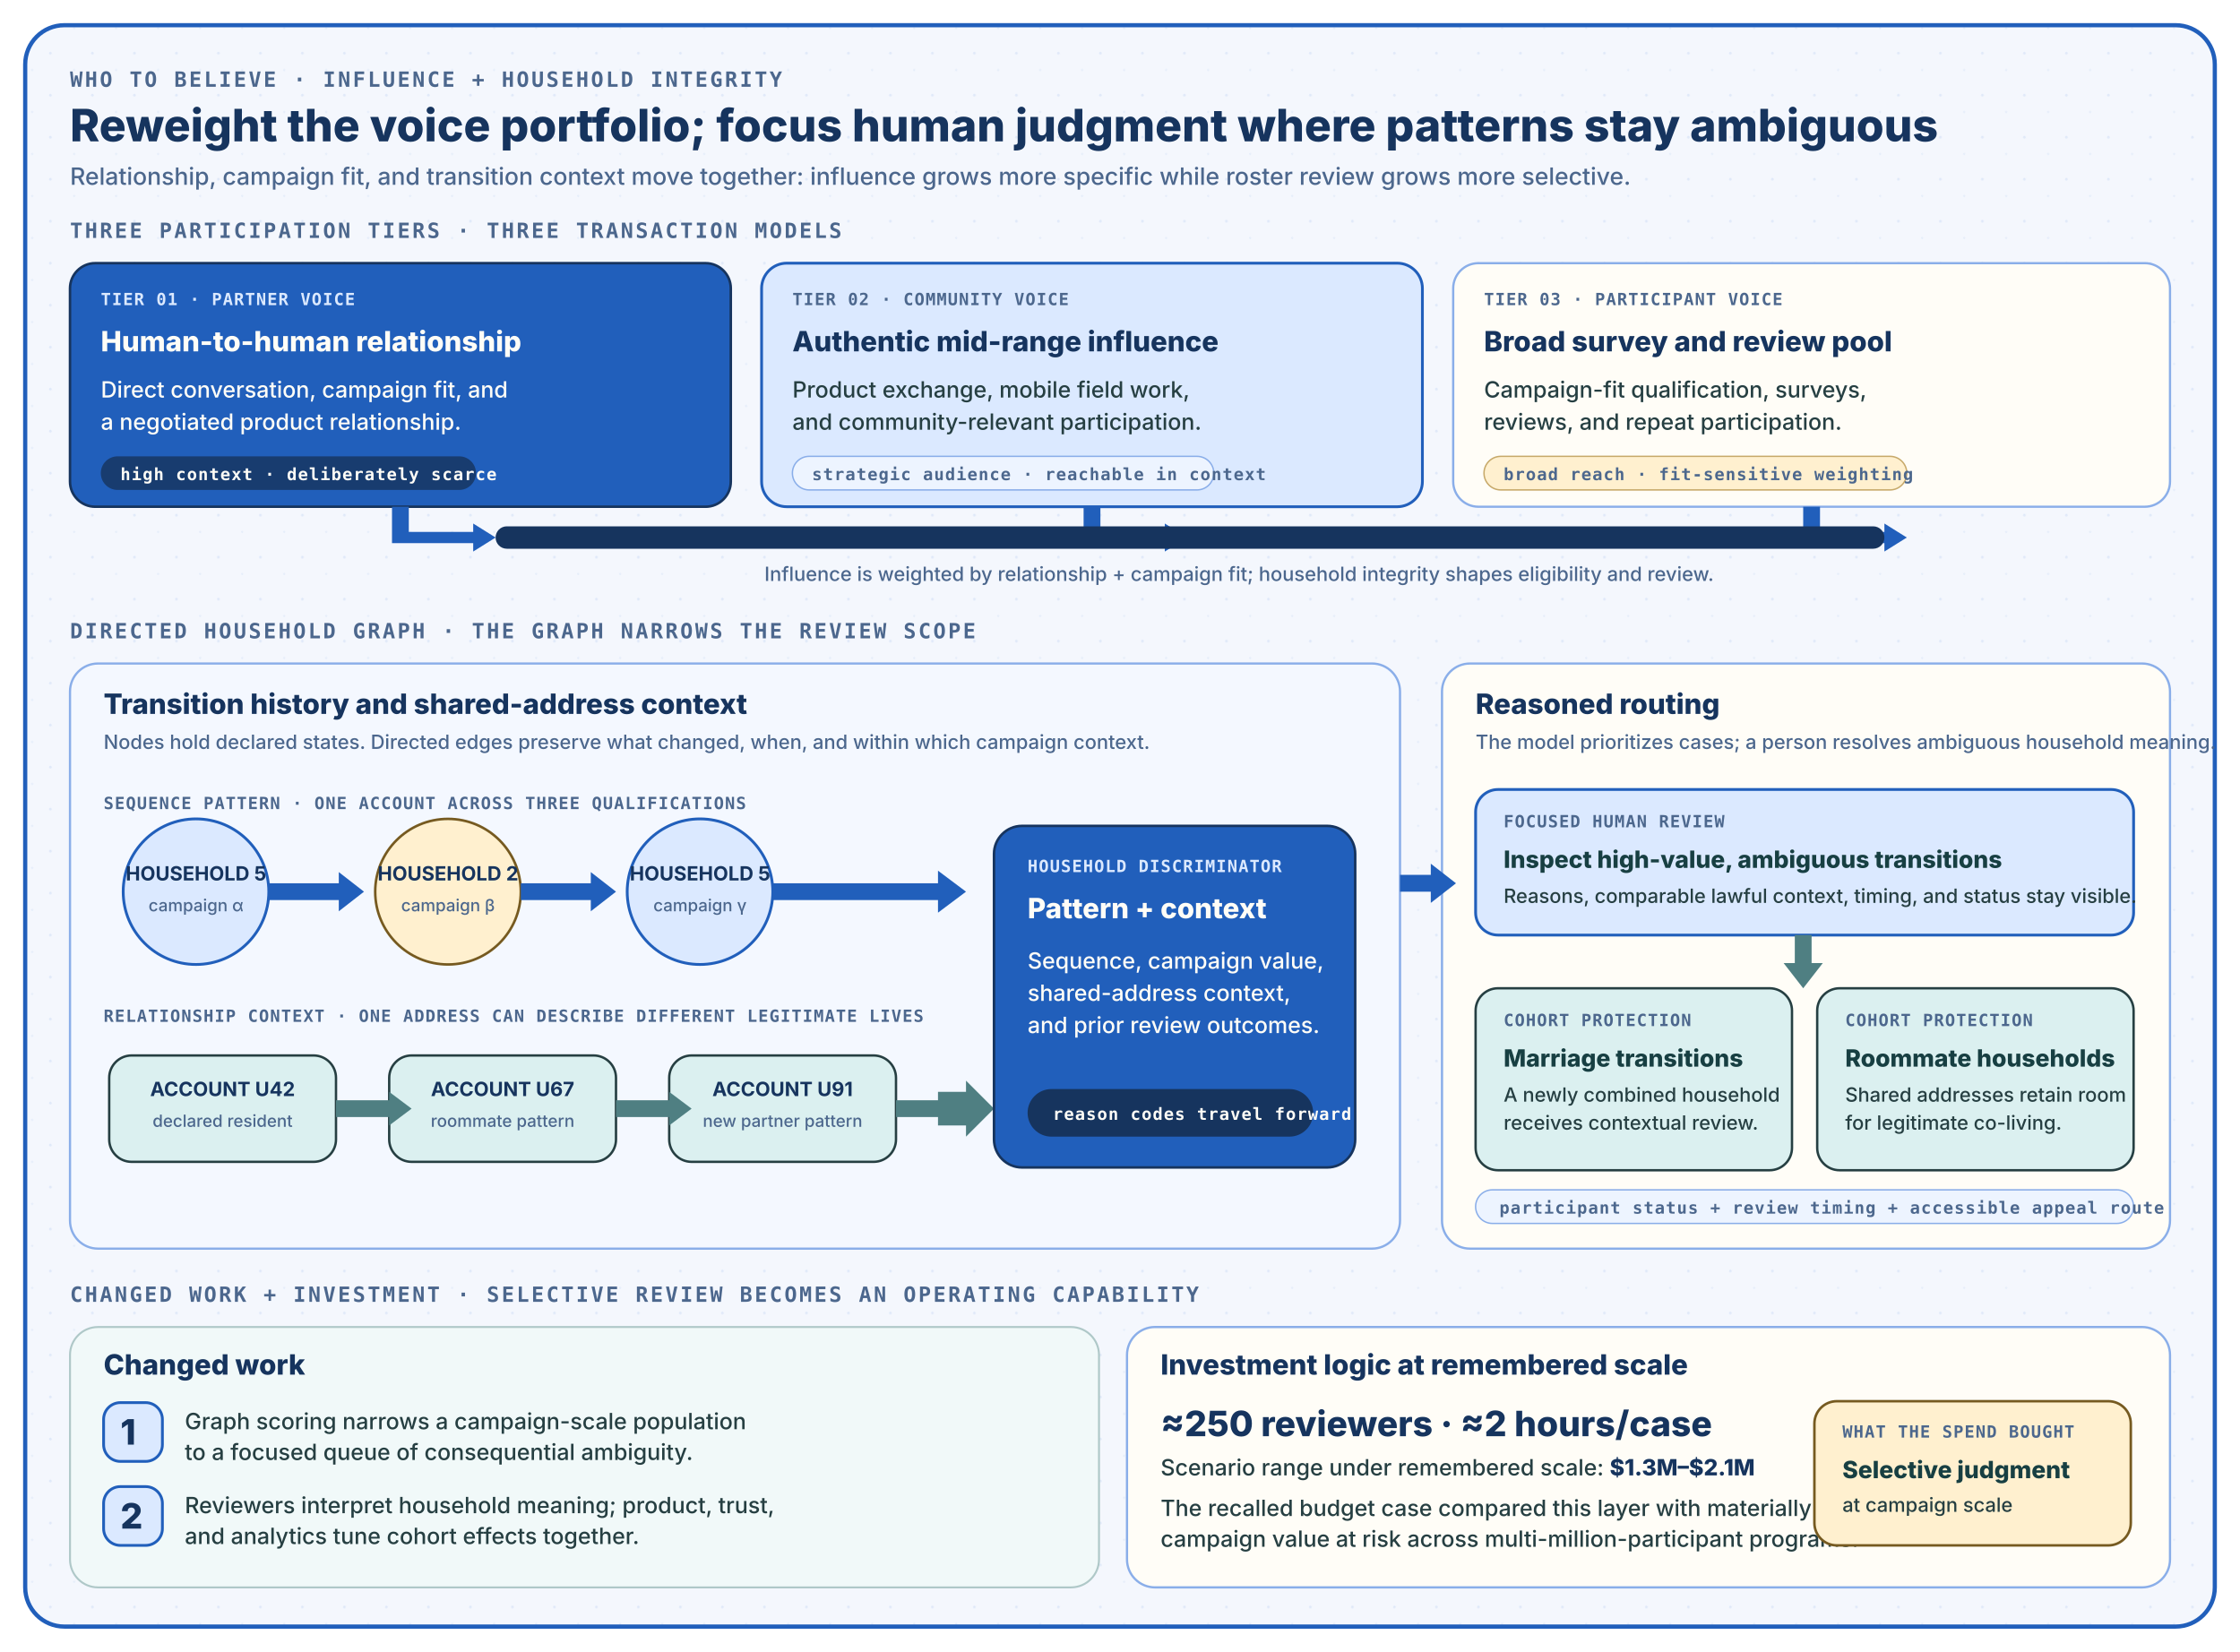
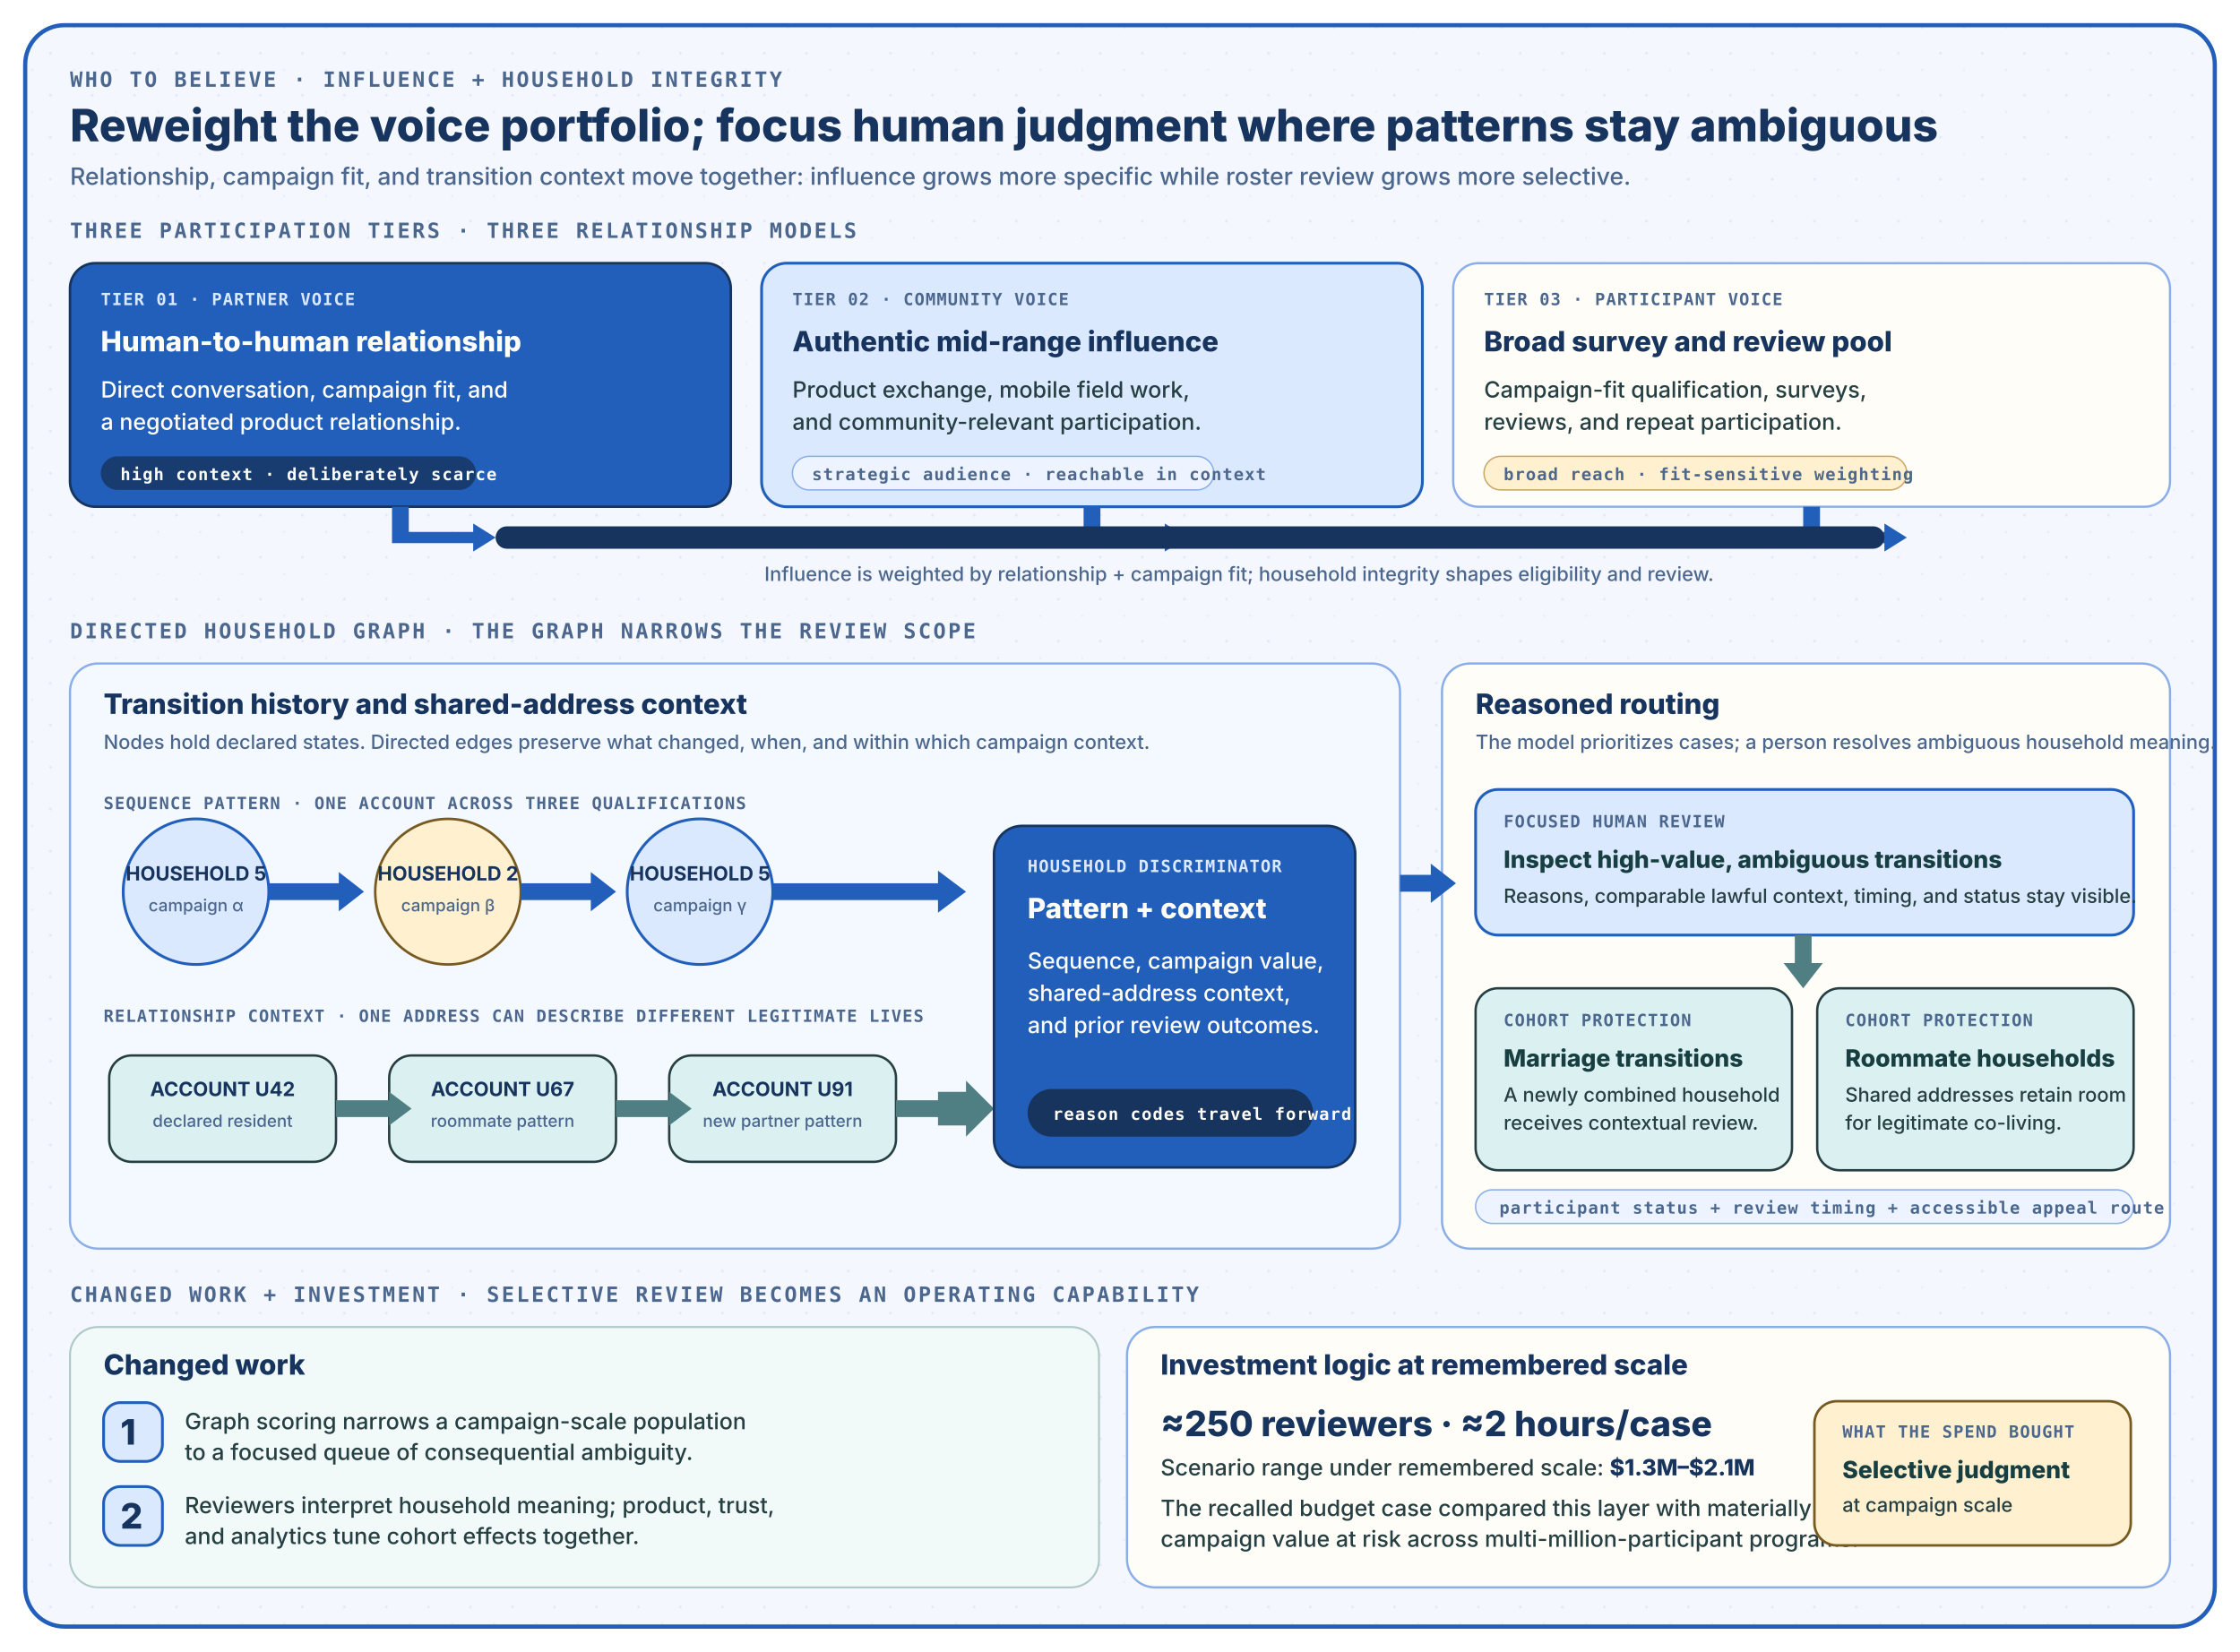
<svg xmlns="http://www.w3.org/2000/svg" viewBox="0 0 1600 1180" role="img" aria-labelledby="influence-title influence-desc">
  <defs>
    <clipPath id="influence-frame-clip">
      <rect x="18" y="18" width="1564" height="1144" rx="28" />
    </clipPath>
    <pattern id="influence-speckle" width="30" height="30" patternUnits="userSpaceOnUse">
      <circle cx="6" cy="8" r="1" fill="#8aaee9" opacity=".18" />
      <circle cx="23" cy="20" r=".8" fill="#8aaee9" opacity=".13" />
    </pattern>
    <style>
      .frame{fill:none;stroke:#215fbb;stroke-width:3}.field{fill:#f4f7fd}.grain{fill:url(#influence-speckle)}
      .paper{fill:#fffdf7;stroke:#8aaee9;stroke-width:1.6}.paper-blue{fill:#f4f8ff;stroke:#8aaee9;stroke-width:1.6}
      .cobalt{fill:#215fbb;stroke:#16345e;stroke-width:1.8}.cobalt-soft{fill:#dbe9ff;stroke:#215fbb;stroke-width:2}
      .sea{fill:#dbf0f0;stroke:#263f42;stroke-width:1.7}.sea-soft{fill:#f1f9f9;stroke:#afc8c8;stroke-width:1.4}
      .warm{fill:#fff0cf;stroke:#765a20;stroke-width:1.8}.rose{fill:#f5d6cf;stroke:#9f493e;stroke-width:1.7}
      .rail{fill:#16345e}.arrow{fill:#215fbb}.arrow-soft{fill:#8aaee9}.arrow-sea{fill:#4f7f82}
      .edge{fill:none;stroke:#215fbb;stroke-width:3}.edge-soft{fill:none;stroke:#8aaee9;stroke-width:2.2}
      .eyebrow{font:700 15px ui-monospace,SFMono-Regular,Menlo,monospace;letter-spacing:1.6px;fill:#4c678d}
      .title{font:760 32px system-ui,-apple-system,BlinkMacSystemFont,"Segoe UI",sans-serif;fill:#16345e}
      .subtitle{font:500 17px system-ui,-apple-system,BlinkMacSystemFont,"Segoe UI",sans-serif;fill:#4c678d}
      .section{font:760 20px system-ui,-apple-system,BlinkMacSystemFont,"Segoe UI",sans-serif;fill:#16345e}
      .card-title{font:760 20px system-ui,-apple-system,BlinkMacSystemFont,"Segoe UI",sans-serif;fill:#16345e}
      .body{font:500 16px system-ui,-apple-system,BlinkMacSystemFont,"Segoe UI",sans-serif;fill:#263f42}
      .small{font:500 14px system-ui,-apple-system,BlinkMacSystemFont,"Segoe UI",sans-serif;fill:#4c678d}
      .micro{font:700 12px ui-monospace,SFMono-Regular,Menlo,monospace;letter-spacing:.7px;fill:#4c678d}
      .on-cobalt{fill:#fffdf7}.on-cobalt-muted{fill:#dbe9ff}
      .number{font:780 25px system-ui,-apple-system,BlinkMacSystemFont,"Segoe UI",sans-serif;fill:#16345e}
      .node-label{font:700 14px system-ui,-apple-system,BlinkMacSystemFont,"Segoe UI",sans-serif;fill:#16345e;text-anchor:middle}
      .node-meta{font:500 12px system-ui,-apple-system,BlinkMacSystemFont,"Segoe UI",sans-serif;fill:#4c678d;text-anchor:middle}
      .route-title{font:760 17px system-ui,-apple-system,BlinkMacSystemFont,"Segoe UI",sans-serif;fill:#173f42}
      .route-body{font:500 14px system-ui,-apple-system,BlinkMacSystemFont,"Segoe UI",sans-serif;fill:#263f42}
    </style>
  </defs>
  <g clip-path="url(#influence-frame-clip)">
    <rect class="field" x="18" y="18" width="1564" height="1144" />
    <rect class="grain" x="18" y="18" width="1564" height="1144" />
  </g>
  <rect class="frame" x="18" y="18" width="1564" height="1144" rx="28" />
  <text class="eyebrow" x="50" y="62">WHO TO BELIEVE · INFLUENCE + HOUSEHOLD INTEGRITY</text>
  <text class="title" x="50" y="101">Reweight the voice portfolio; focus human judgment where patterns stay ambiguous</text>
  <text class="subtitle" x="50" y="132">Relationship, campaign fit, and transition context move together: influence grows more specific while roster review grows more selective.</text>
-   <text class="eyebrow" x="50" y="170">THREE PARTICIPATION TIERS · THREE TRANSACTION MODELS</text>
+   <text class="eyebrow" x="50" y="170">THREE PARTICIPATION TIERS · THREE RELATIONSHIP MODELS</text>
  <g aria-label="Partner voice tier">
    <rect class="cobalt" x="50" y="188" width="472" height="174" rx="18" />
    <text class="micro on-cobalt-muted" x="72" y="218">TIER 01 · PARTNER VOICE</text>
    <text class="card-title on-cobalt" x="72" y="251">Human-to-human relationship</text>
    <text class="body on-cobalt" x="72" y="284">
      <tspan x="72">Direct conversation, campaign fit, and</tspan>
      <tspan x="72" dy="23">a negotiated product relationship.</tspan>
    </text>
    <rect x="72" y="326" width="268" height="24" rx="12" fill="#16345e" opacity=".82" />
    <text class="micro on-cobalt" x="86" y="343">high context · deliberately scarce</text>
  </g>
  <g aria-label="Community voice tier">
    <rect class="cobalt-soft" x="544" y="188" width="472" height="174" rx="18" />
    <text class="micro" x="566" y="218">TIER 02 · COMMUNITY VOICE</text>
    <text class="card-title" x="566" y="251">Authentic mid-range influence</text>
    <text class="body" x="566" y="284">
      <tspan x="566">Product exchange, mobile field work,</tspan>
      <tspan x="566" dy="23">and community-relevant participation.</tspan>
    </text>
    <rect x="566" y="326" width="301" height="24" rx="12" fill="#edf4ff" stroke="#8aaee9" />
    <text class="micro" x="580" y="343">strategic audience · reachable in context</text>
  </g>
  <g aria-label="Participant voice tier">
    <rect class="paper" x="1038" y="188" width="512" height="174" rx="18" />
    <text class="micro" x="1060" y="218">TIER 03 · PARTICIPANT VOICE</text>
    <text class="card-title" x="1060" y="251">Broad survey and review pool</text>
    <text class="body" x="1060" y="284">
      <tspan x="1060">Campaign-fit qualification, surveys,</tspan>
      <tspan x="1060" dy="23">reviews, and repeat participation.</tspan>
    </text>
    <rect x="1060" y="326" width="302" height="24" rx="12" fill="#fff0cf" stroke="#c7a96a" />
    <text class="micro" x="1074" y="343">broad reach · fit-sensitive weighting</text>
  </g>
  <path class="arrow" d="M280 362 H292 V380 H338 V374 L354 384 L338 394 V388 H280 Z" />
  <path class="arrow" d="M774 362 H786 V380 H832 V374 L848 384 L832 394 V388 H774 Z" />
  <path class="arrow" d="M1288 362 H1300 V380 H1346 V374 L1362 384 L1346 394 V388 H1288 Z" />
  <rect class="rail" x="354" y="376" width="992" height="16" rx="8" />
  <text class="small" x="546" y="415">Influence is weighted by relationship + campaign fit; household integrity shapes eligibility and review.</text>
  <text class="eyebrow" x="50" y="456">DIRECTED HOUSEHOLD GRAPH · THE GRAPH NARROWS THE REVIEW SCOPE</text>
  <g aria-label="Household-transition graph">
    <rect class="paper-blue" x="50" y="474" width="950" height="418" rx="20" />
    <text class="section" x="74" y="510">Transition history and shared-address context</text>
    <text class="small" x="74" y="535">Nodes hold declared states. Directed edges preserve what changed, when, and within which campaign context.</text>
    <text class="micro" x="74" y="578">SEQUENCE PATTERN · ONE ACCOUNT ACROSS THREE QUALIFICATIONS</text>
    <g aria-label="Household size five in campaign alpha">
      <circle class="cobalt-soft" cx="140" cy="637" r="52" />
      <text class="node-label" x="140" y="629">HOUSEHOLD 5</text>
      <text class="node-meta" x="140" y="651">campaign α</text>
    </g>
    <path class="arrow" d="M192 631 H242 V623 L260 637 L242 651 V643 H192 Z" />
    <g aria-label="Household size two in campaign beta">
      <circle class="warm" cx="320" cy="637" r="52" />
      <text class="node-label" x="320" y="629">HOUSEHOLD 2</text>
      <text class="node-meta" x="320" y="651">campaign β</text>
    </g>
    <path class="arrow" d="M372 631 H422 V623 L440 637 L422 651 V643 H372 Z" />
    <g aria-label="Household size five in campaign gamma">
      <circle class="cobalt-soft" cx="500" cy="637" r="52" />
      <text class="node-label" x="500" y="629">HOUSEHOLD 5</text>
      <text class="node-meta" x="500" y="651">campaign γ</text>
    </g>
    <text class="micro" x="74" y="730">RELATIONSHIP CONTEXT · ONE ADDRESS CAN DESCRIBE DIFFERENT LEGITIMATE LIVES</text>
    <rect class="sea" x="78" y="754" width="162" height="76" rx="16" />
    <text class="node-label" x="159" y="783">ACCOUNT U42</text>
    <text class="node-meta" x="159" y="805">declared resident</text>
    <rect class="sea" x="278" y="754" width="162" height="76" rx="16" />
    <text class="node-label" x="359" y="783">ACCOUNT U67</text>
    <text class="node-meta" x="359" y="805">roommate pattern</text>
    <rect class="sea" x="478" y="754" width="162" height="76" rx="16" />
    <text class="node-label" x="559" y="783">ACCOUNT U91</text>
    <text class="node-meta" x="559" y="805">new partner pattern</text>
    <path class="arrow-sea" d="M240 786 H278 V780 L294 792 L278 804 V798 H240 Z" />
    <path class="arrow-sea" d="M440 786 H478 V780 L494 792 L478 804 V798 H440 Z" />
    <path class="arrow" d="M552 631 H670 V622 L690 637 L670 652 V643 H552 Z" />
    <path class="arrow-sea" d="M640 786 H670 V780 H690 V772 L710 792 L690 812 V804 H670 V798 H640 Z" />
    <rect class="cobalt" x="710" y="590" width="258" height="244" rx="20" />
    <text class="micro on-cobalt-muted" x="734" y="623">HOUSEHOLD DISCRIMINATOR</text>
    <text class="card-title on-cobalt" x="734" y="656">Pattern + context</text>
    <text class="body on-cobalt" x="734" y="692">
      <tspan x="734">Sequence, campaign value,</tspan>
      <tspan x="734" dy="23">shared-address context,</tspan>
      <tspan x="734" dy="23">and prior review outcomes.</tspan>
    </text>
    <rect x="734" y="778" width="204" height="34" rx="17" fill="#16345e" />
    <text class="micro on-cobalt" x="752" y="800">reason codes travel forward</text>
  </g>
  <g aria-label="Focused review and cohort protection">
    <rect class="paper" x="1030" y="474" width="520" height="418" rx="20" />
    <text class="section" x="1054" y="510">Reasoned routing</text>
    <text class="small" x="1054" y="535">The model prioritizes cases; a person resolves ambiguous household meaning.</text>
    <path class="arrow" d="M1000 625 H1022 V617 L1040 631 L1022 645 V637 H1000 Z" />
    <rect class="cobalt-soft" x="1054" y="564" width="470" height="104" rx="16" />
    <text class="micro" x="1074" y="591">FOCUSED HUMAN REVIEW</text>
    <text class="route-title" x="1074" y="620">Inspect high-value, ambiguous transitions</text>
    <text class="route-body" x="1074" y="645">Reasons, comparable lawful context, timing, and status stay visible.</text>
    <path class="arrow-sea" d="M1282 668 V688 H1274 L1288 706 L1302 688 H1294 V668 Z" />
    <rect class="sea" x="1054" y="706" width="226" height="130" rx="16" />
    <text class="micro" x="1074" y="733">COHORT PROTECTION</text>
    <text class="route-title" x="1074" y="762">Marriage transitions</text>
    <text class="route-body" x="1074" y="787">
      <tspan x="1074">A newly combined household</tspan>
      <tspan x="1074" dy="20">receives contextual review.</tspan>
    </text>
    <rect class="sea" x="1298" y="706" width="226" height="130" rx="16" />
    <text class="micro" x="1318" y="733">COHORT PROTECTION</text>
    <text class="route-title" x="1318" y="762">Roommate households</text>
    <text class="route-body" x="1318" y="787">
      <tspan x="1318">Shared addresses retain room</tspan>
      <tspan x="1318" dy="20">for legitimate co-living.</tspan>
    </text>
    <rect x="1054" y="850" width="470" height="24" rx="12" fill="#edf4ff" stroke="#8aaee9" />
    <text class="micro" x="1071" y="867">participant status + review timing + accessible appeal route</text>
  </g>
  <text class="eyebrow" x="50" y="930">CHANGED WORK + INVESTMENT · SELECTIVE REVIEW BECOMES AN OPERATING CAPABILITY</text>
  <g aria-label="Changed work">
    <rect class="sea-soft" x="50" y="948" width="735" height="186" rx="20" />
    <text class="section" x="74" y="982">Changed work</text>
    <rect class="cobalt-soft" x="74" y="1002" width="42" height="42" rx="12" />
    <text class="number" x="86" y="1032">1</text>
    <text class="body" x="132" y="1021">
      <tspan x="132">Graph scoring narrows a campaign-scale population</tspan>
      <tspan x="132" dy="22">to a focused queue of consequential ambiguity.</tspan>
    </text>
    <rect class="cobalt-soft" x="74" y="1062" width="42" height="42" rx="12" />
    <text class="number" x="86" y="1092">2</text>
    <text class="body" x="132" y="1081">
      <tspan x="132">Reviewers interpret household meaning; product, trust,</tspan>
      <tspan x="132" dy="22">and analytics tune cohort effects together.</tspan>
    </text>
  </g>
  <g aria-label="Investment logic">
    <rect class="paper" x="805" y="948" width="745" height="186" rx="20" />
    <text class="section" x="829" y="982">Investment logic at remembered scale</text>
    <text class="number" x="829" y="1026">≈250 reviewers · ≈2 hours/case</text>
    <text class="body" x="829" y="1054">Scenario range under remembered scale: <tspan font-weight="760" fill="#16345e">$1.3M–$2.1M</tspan>
    </text>
    <text class="body" x="829" y="1083">
      <tspan x="829">The recalled budget case compared this layer with materially larger</tspan>
      <tspan x="829" dy="22">campaign value at risk across multi-million-participant programs.</tspan>
    </text>
    <rect class="warm" x="1296" y="1001" width="226" height="103" rx="16" />
    <text class="micro" x="1316" y="1027">WHAT THE SPEND BOUGHT</text>
    <text class="route-title" x="1316" y="1056">Selective judgment</text>
    <text class="route-body" x="1316" y="1080">at campaign scale</text>
  </g>
</svg>
